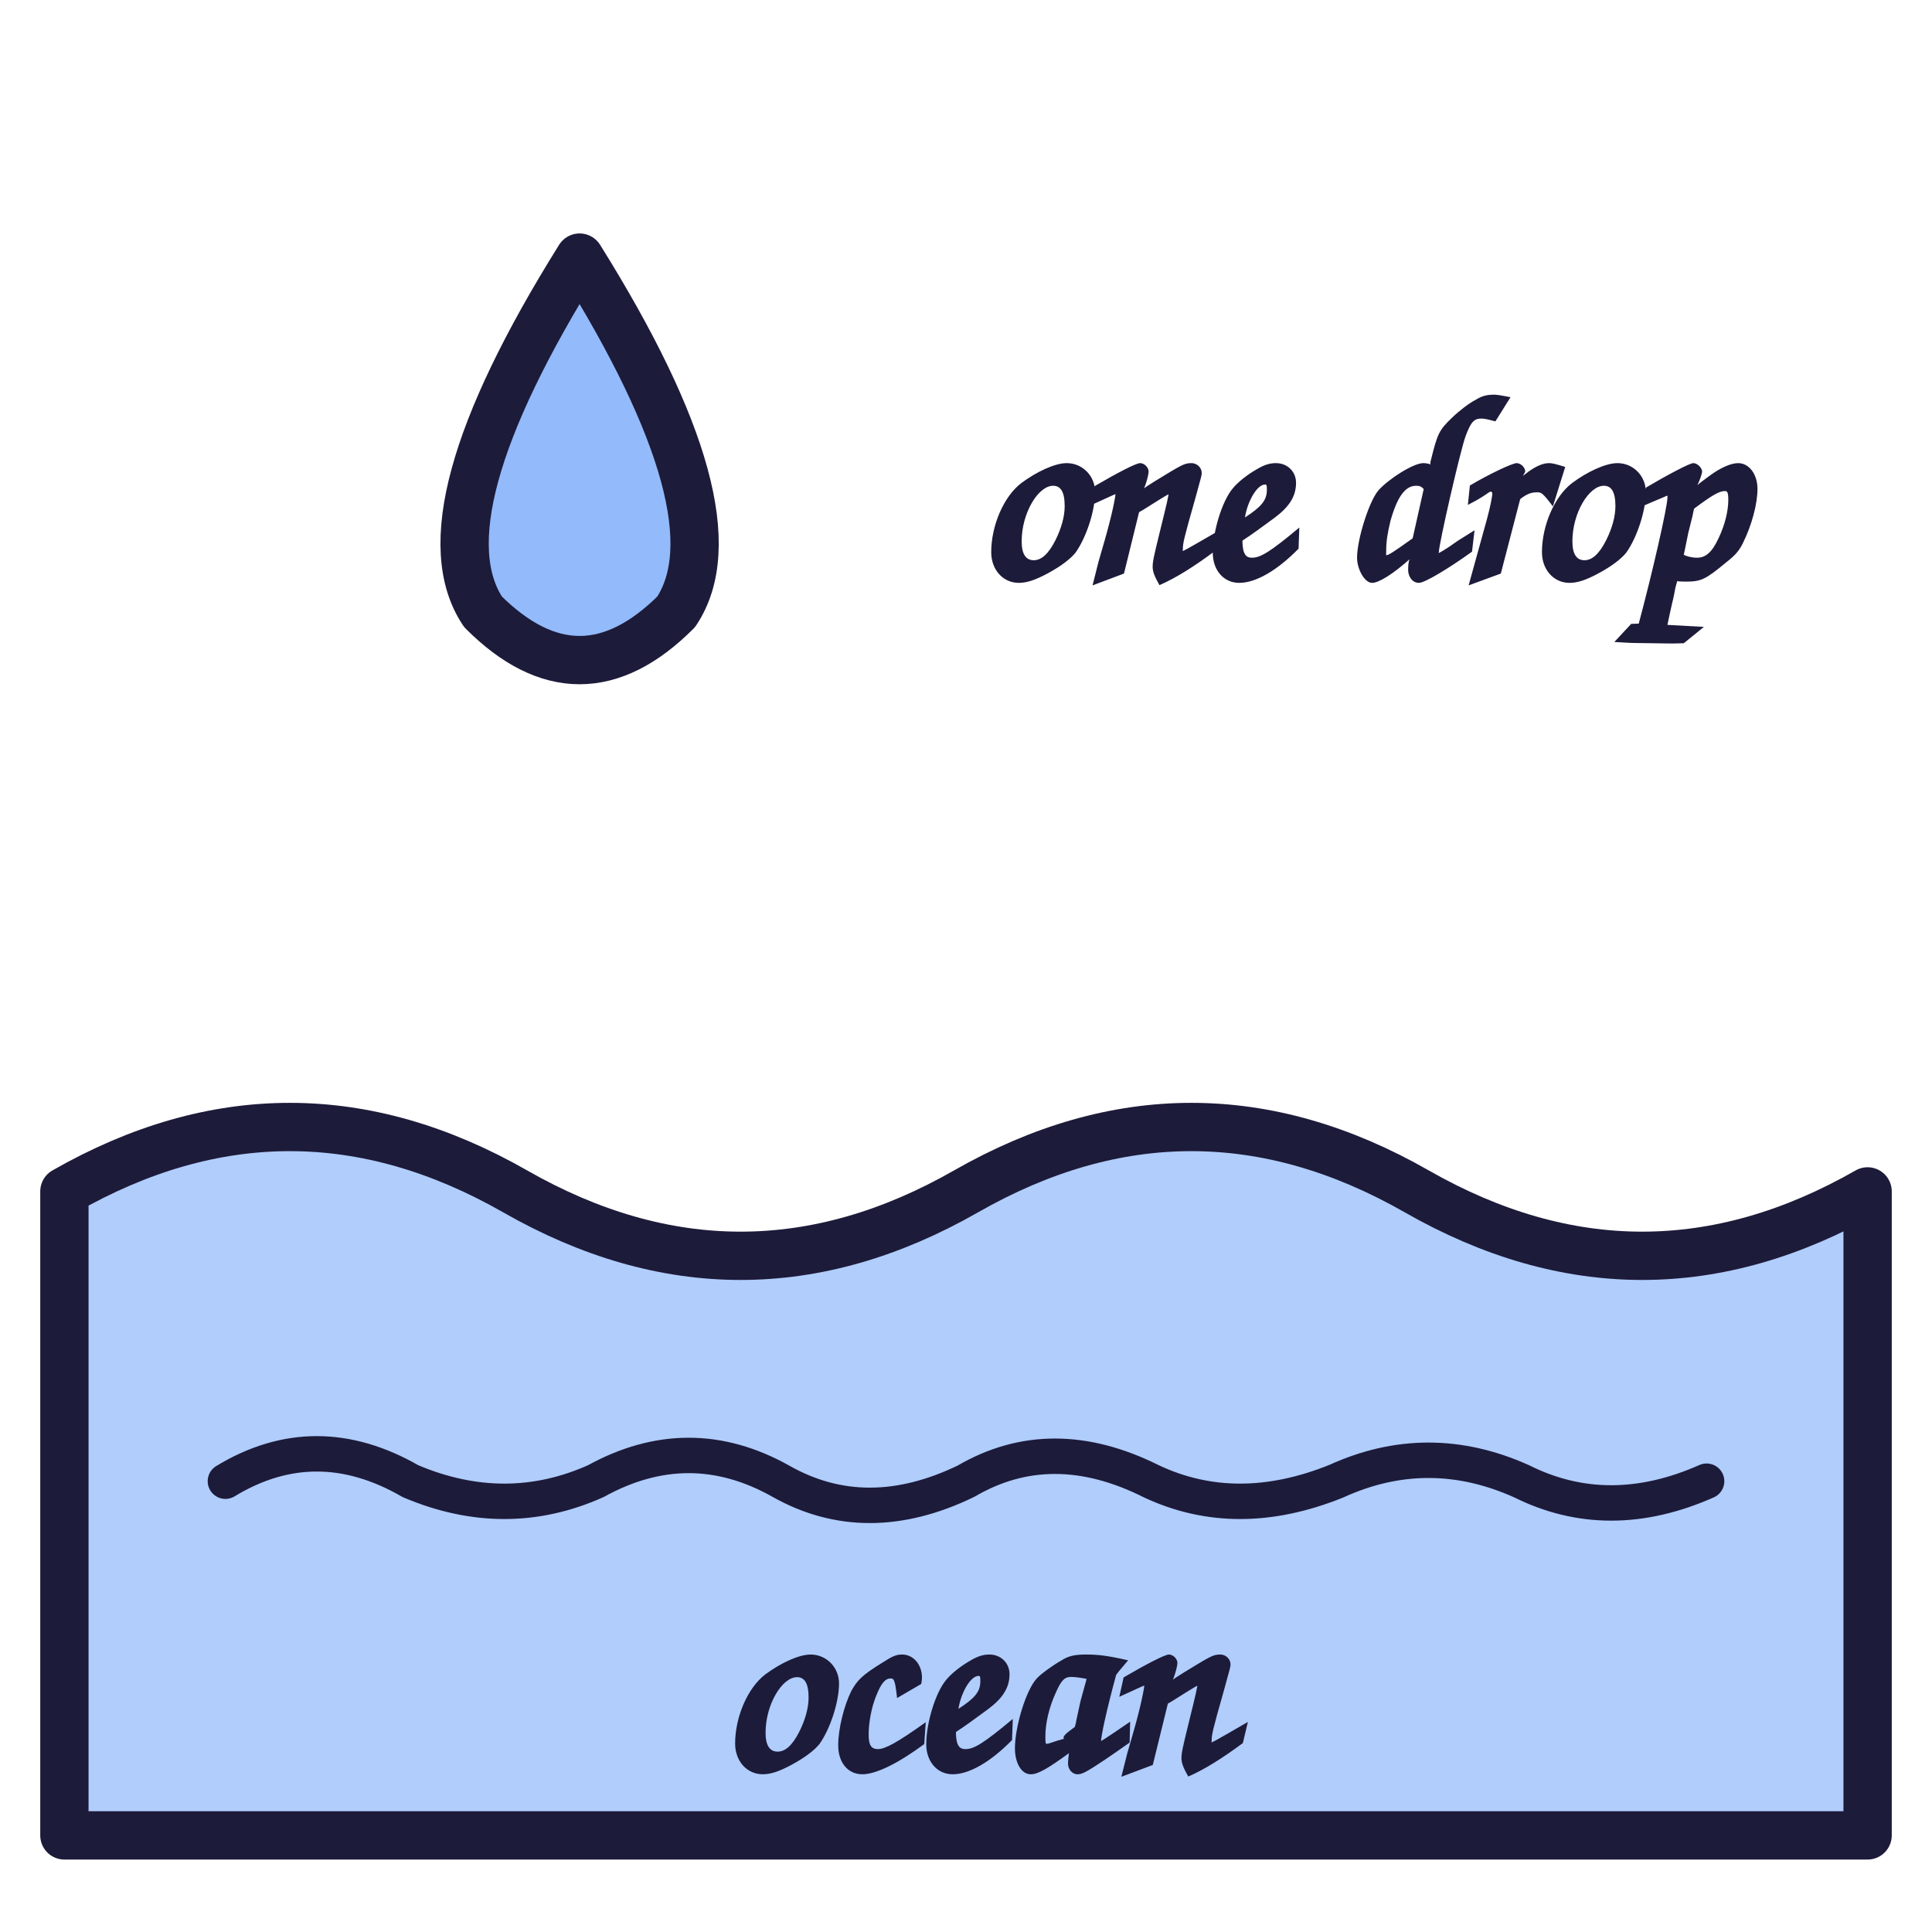
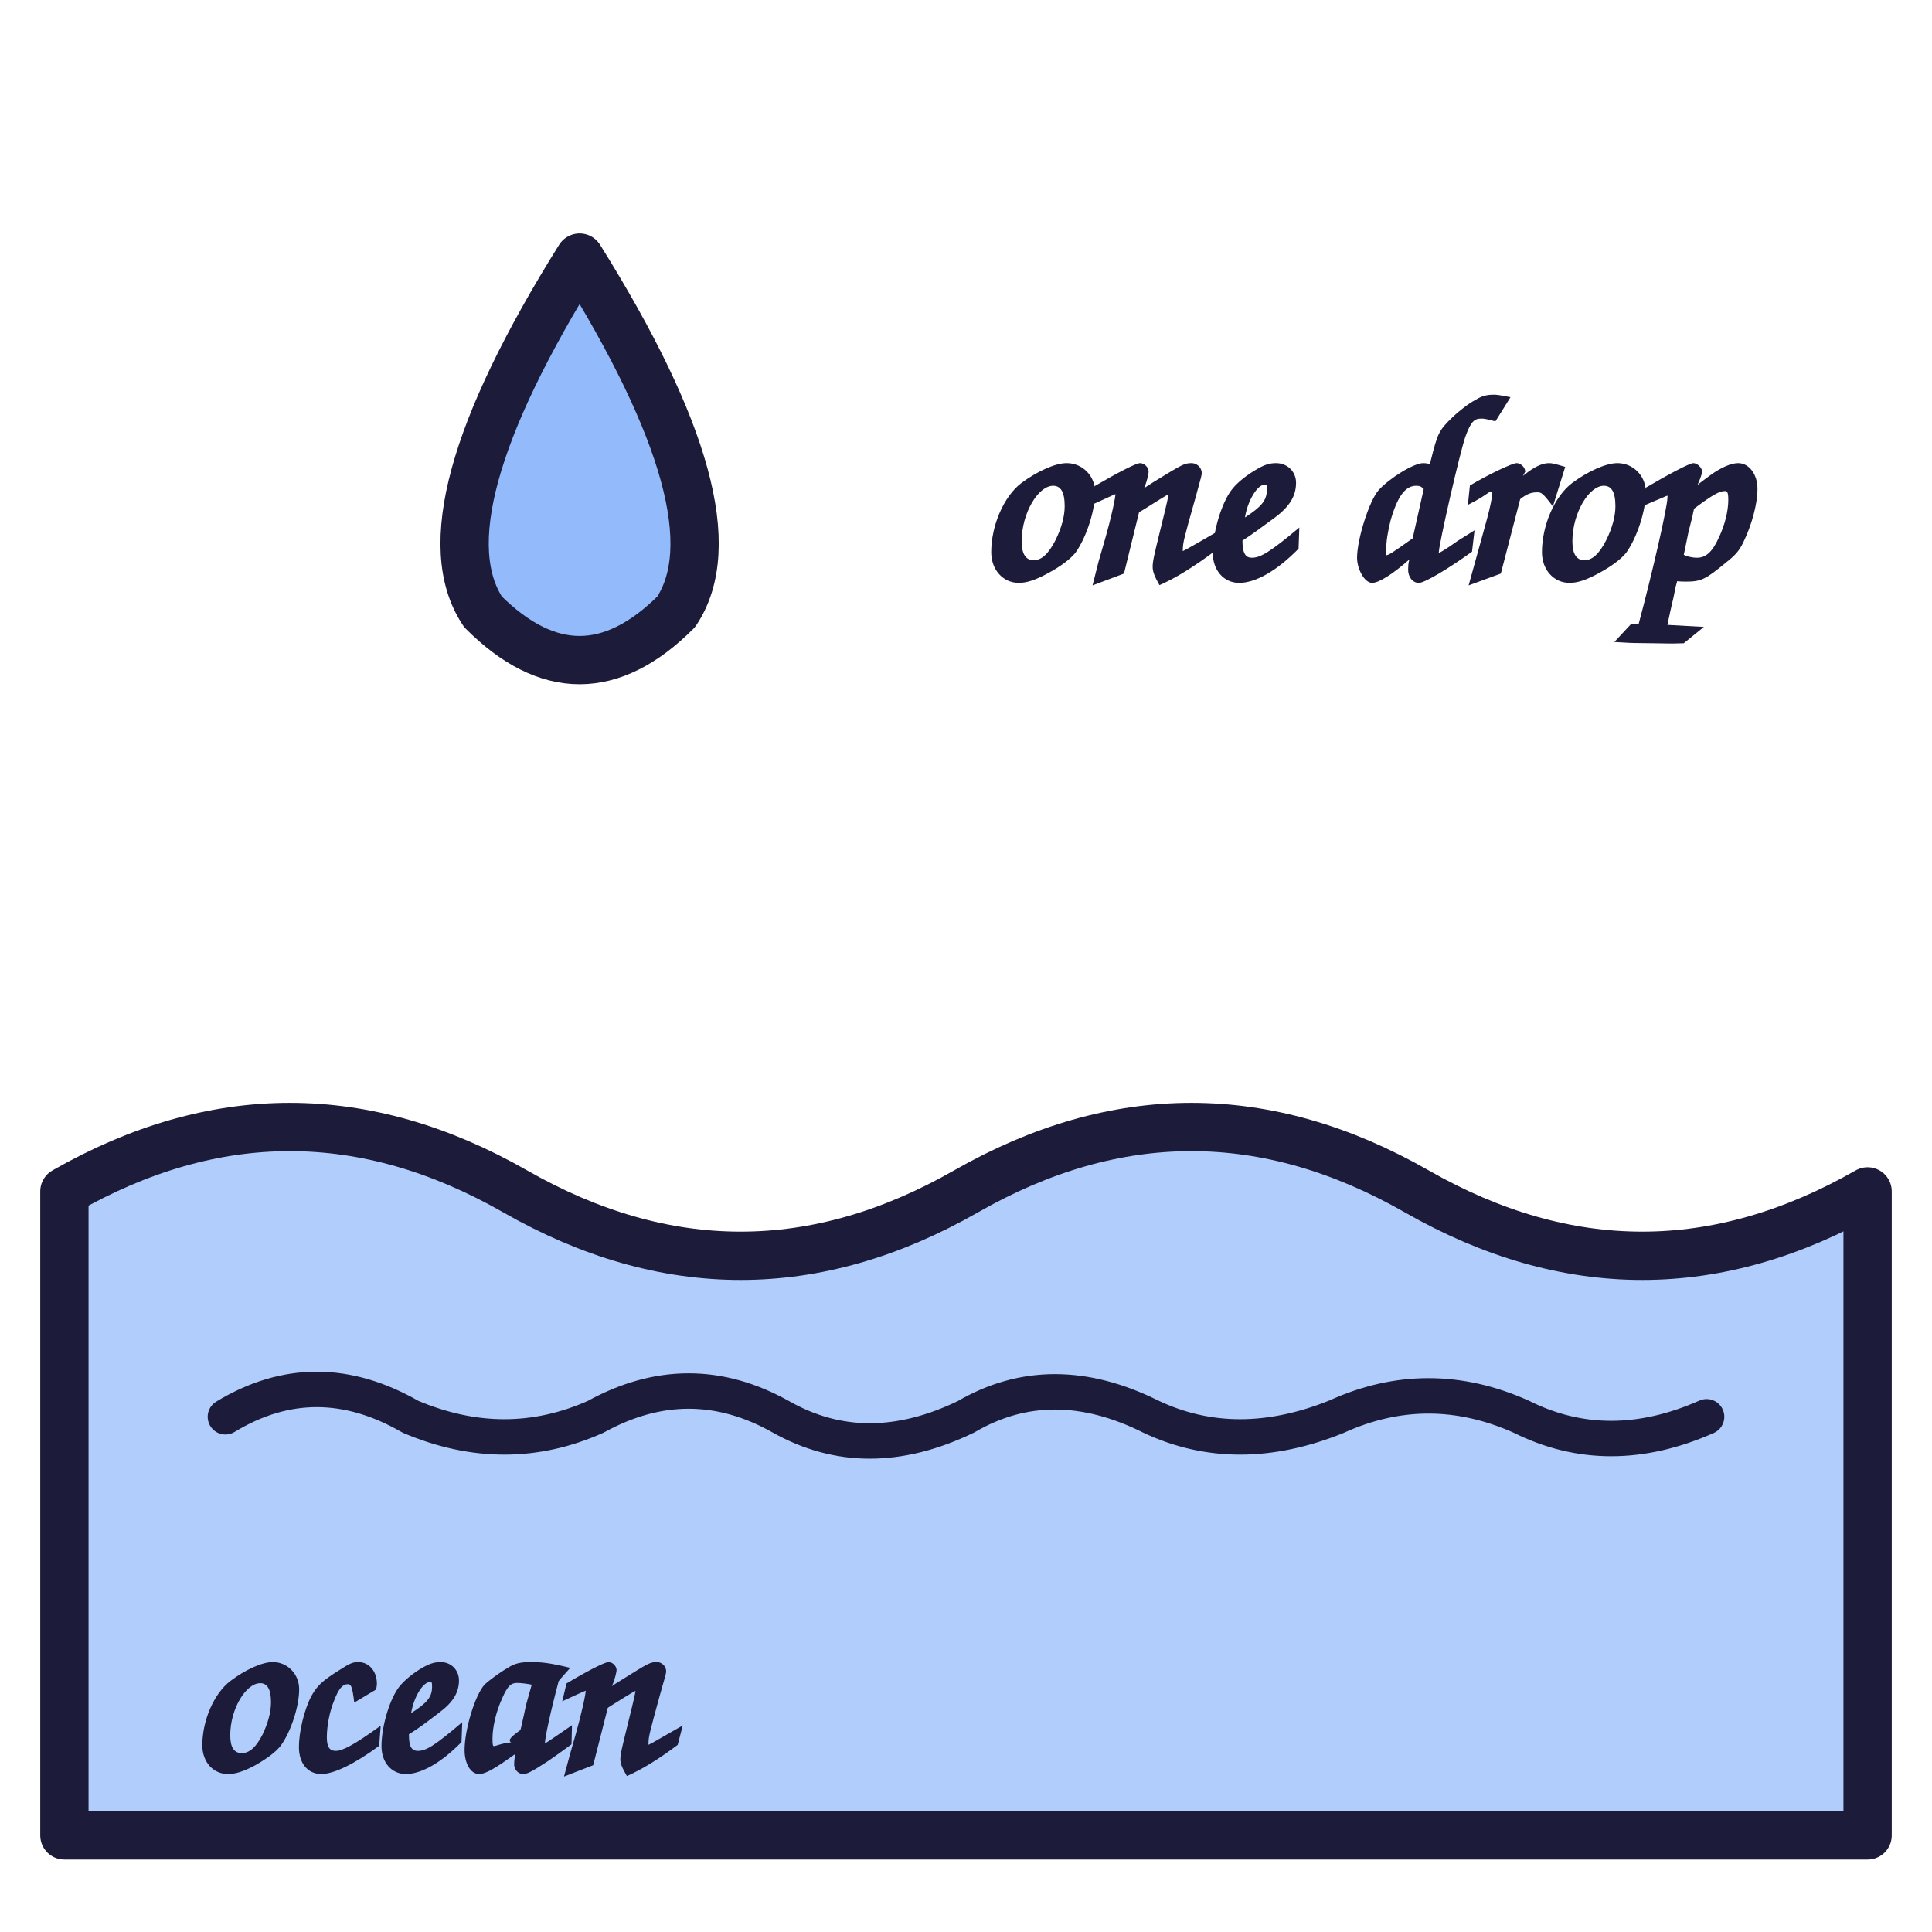
<svg xmlns="http://www.w3.org/2000/svg" viewBox="0 0 120 120" width="120" height="120" aria-label="One tiny drop falling into a whole ocean, where it makes no difference">
-   <g data-anim="bob" data-origin="36 30">
-     <path d="M36 16Q26 32 30 38Q36 44 42 38Q46 32 36 16Z" fill="#3b82f6" fill-opacity="0.55" stroke="#1d1b3a" stroke-width="3" stroke-linecap="round" stroke-linejoin="round" />
+   <g data-part="drop">
+     <g data-anim="bob" data-origin="36 30">
+       <path d="M36 16Q26 32 30 38Q36 44 42 38Q46 32 36 16Z" fill="#3b82f6" fill-opacity="0.55" stroke="#1d1b3a" stroke-width="3" stroke-linecap="round" stroke-linejoin="round" />
+     </g>
  </g>
-   <text x="84" y="36" font-family="Caveat, cursive" font-size="16" font-weight="700" fill="#1d1b3a" text-anchor="middle">one drop</text>
-   <path d="M4 74Q18 66 32 74Q46 82 60 74Q74 66 88 74Q102 82 116 74L116 114L4 114Z" fill="#3b82f6" fill-opacity="0.4" stroke="#1d1b3a" stroke-width="3" stroke-linecap="round" stroke-linejoin="round" />
-   <path d="M14 92Q19.6 88.6 25.5 92Q31.4 94.5 37 92Q42.8 88.8 48.5 92Q53.8 95 60 92Q65.3 88.9 71.5 92Q76.8 94.5 83 92Q88.7 89.4 94.5 92Q99.9 94.7 106 92" fill="none" stroke="#1d1b3a" stroke-width="2.2" stroke-linecap="round" stroke-linejoin="round" />
-   <text x="60" y="110" font-family="Caveat, cursive" font-size="16" font-weight="700" fill="#1d1b3a" text-anchor="middle">ocean</text>
+   <g data-part="ocean">
+     <path d="M4 74Q18 66 32 74Q46 82 60 74Q74 66 88 74Q102 82 116 74L116 114L4 114Z" fill="#3b82f6" fill-opacity="0.4" stroke="#1d1b3a" stroke-width="3" stroke-linecap="round" stroke-linejoin="round" />
+     <path d="M14 88Q19.6 84.6 25.5 88Q31.4 90.5 37 88Q42.8 84.8 48.5 88Q53.8 91 60 88Q65.3 84.9 71.5 88Q76.8 90.5 83 88Q88.7 85.4 94.5 88Q99.9 90.7 106 88" fill="none" stroke="#1d1b3a" stroke-width="2.2" stroke-linecap="round" stroke-linejoin="round" />
+   </g>
+   <g data-part="words">
+     <text x="84" y="36" font-family="Caveat, cursive" font-size="16" font-weight="700" fill="#1d1b3a" text-anchor="middle">one drop</text>
+     <text x="26" y="110" font-family="Caveat, cursive" font-size="15" font-weight="700" fill="#1d1b3a" text-anchor="middle">ocean</text>
+   </g>
</svg>
